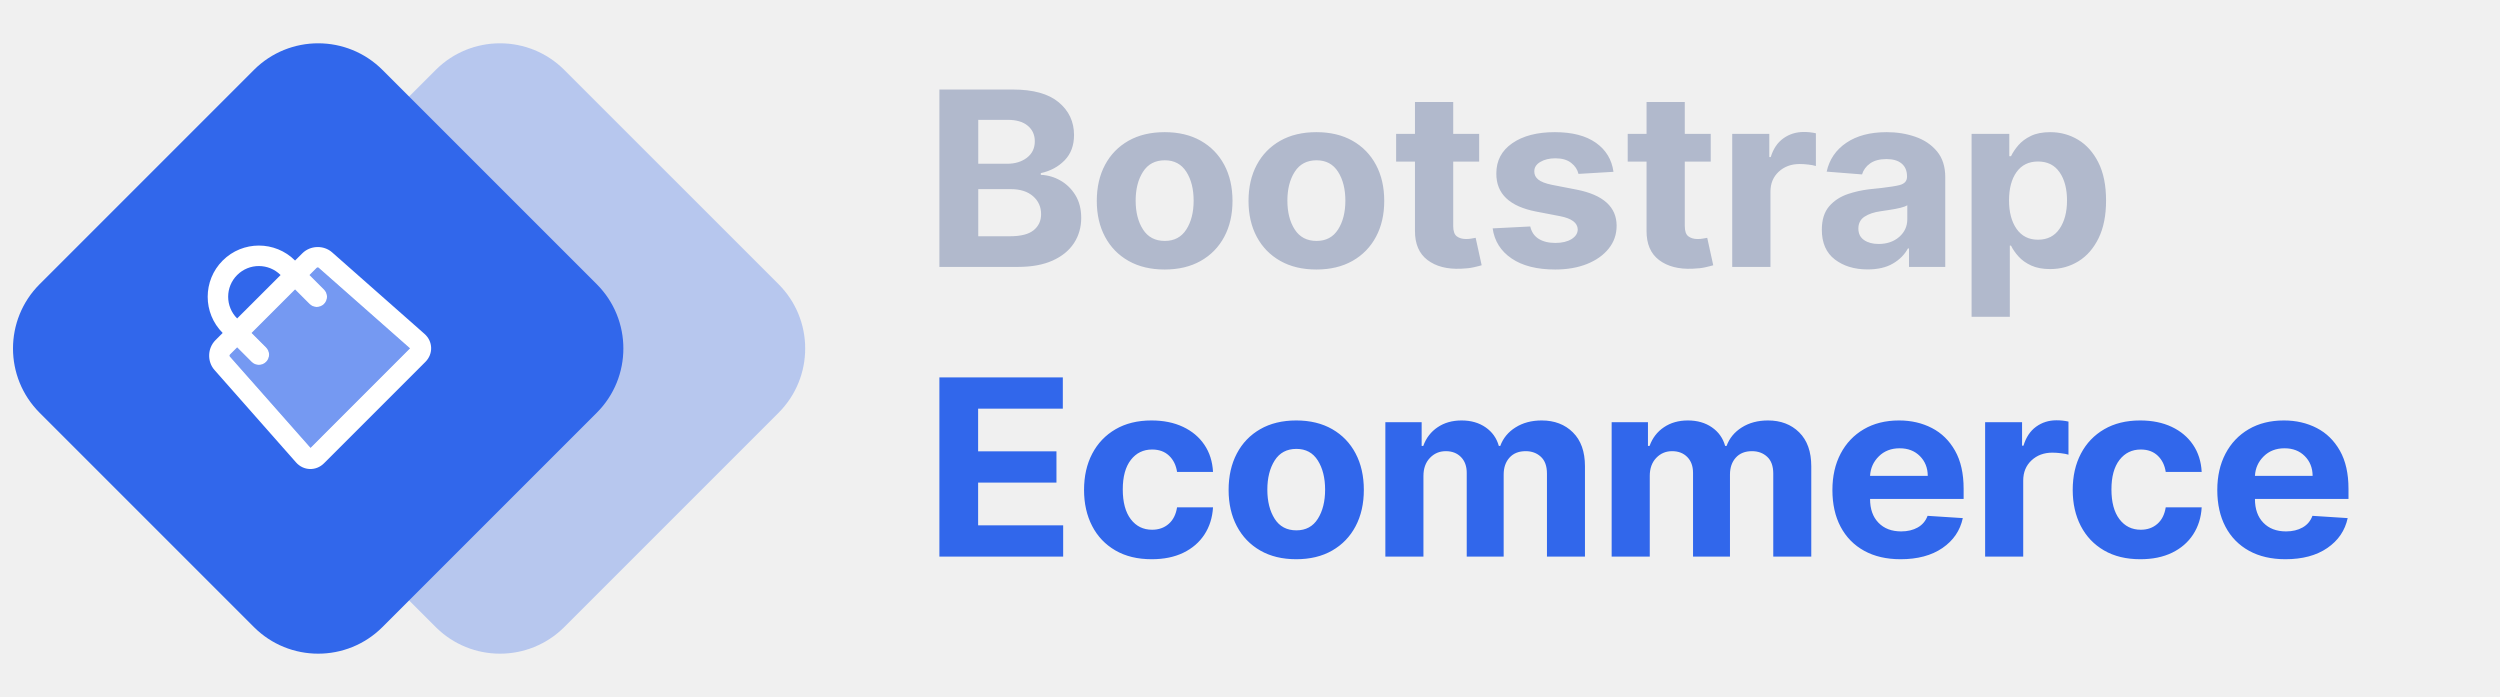
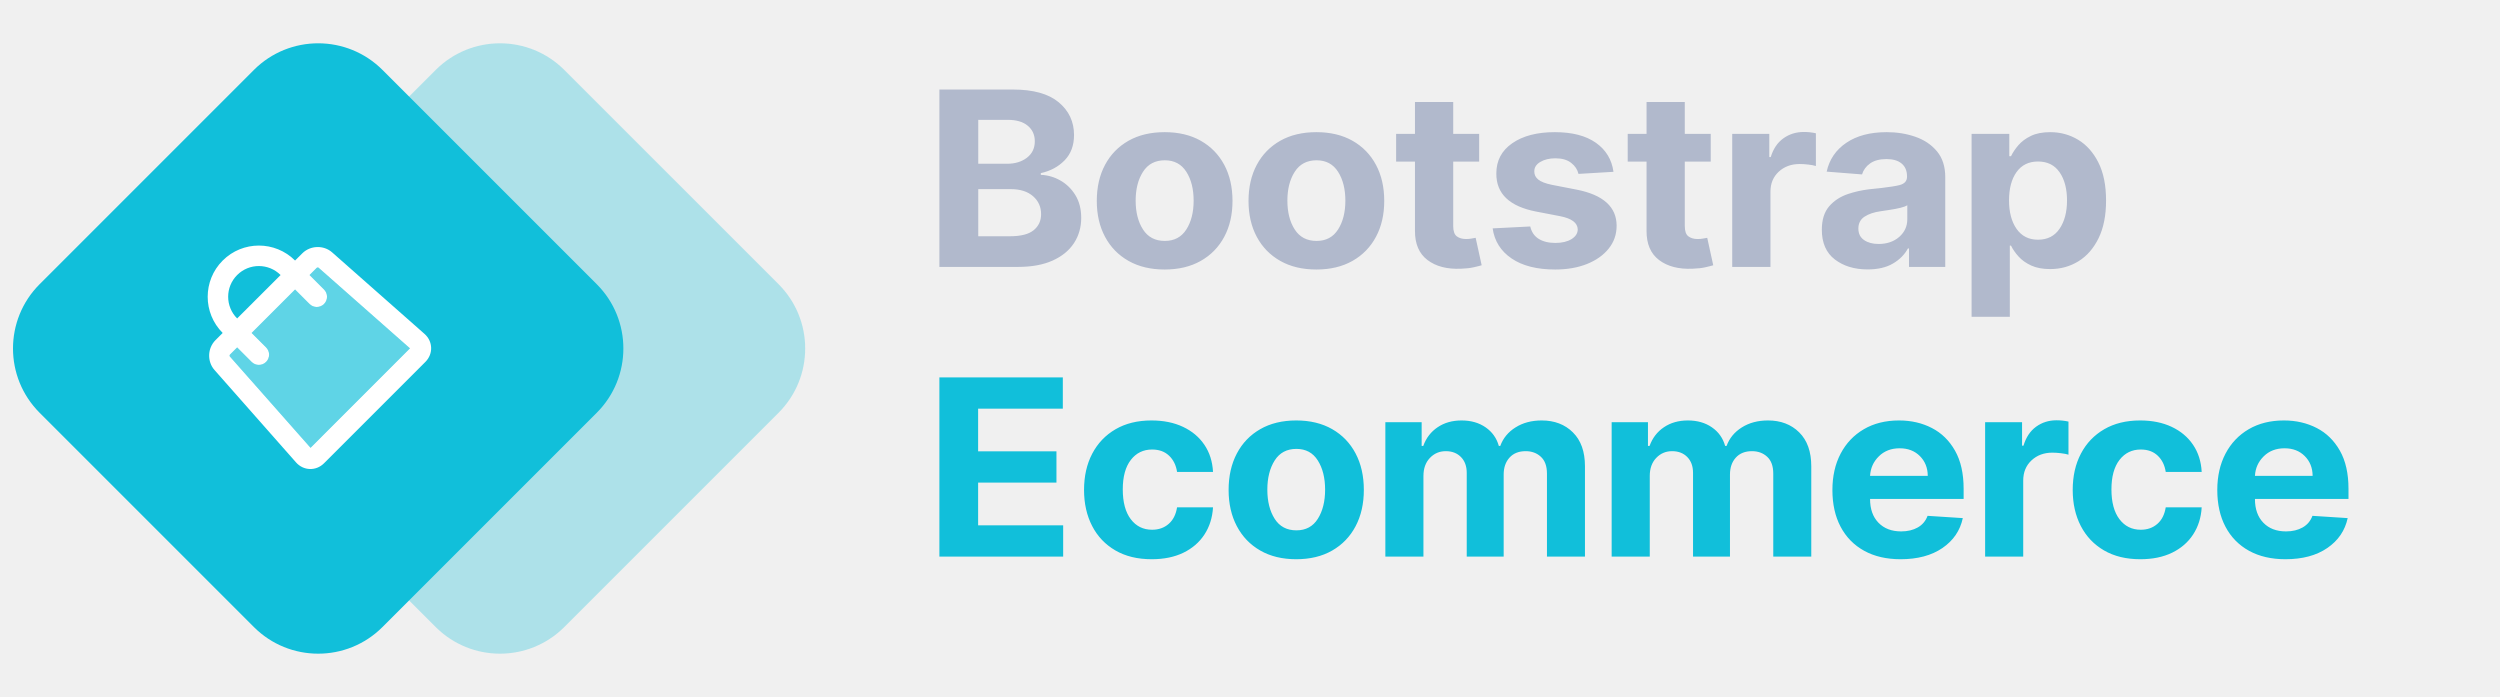
<svg xmlns="http://www.w3.org/2000/svg" width="165px" height="46px" viewBox="0 0 165 46" version="1.1">
  <g id="logo" stroke="none" stroke-width="1" fill="none" fill-rule="evenodd">
    <g id="Group" transform="translate(0, 2)">
-       <g id="2" opacity="0.299" transform="translate(12, 0)" fill="#3167EB">
+       <g id="2" opacity="0.299" transform="translate(12, 0)" fill="#11bfda">
        <path d="M2.615,16.757 L16.757,2.615 C19.101,0.272 22.899,0.272 25.243,2.615 L39.385,16.757 C41.728,19.101 41.728,22.899 39.385,25.243 L25.243,39.385 C22.899,41.728 19.101,41.728 16.757,39.385 L2.615,25.243 C0.272,22.899 0.272,19.101 2.615,16.757 Z" />
      </g>
-       <path d="M2.615,16.757 L16.757,2.615 C19.101,0.272 22.899,0.272 25.243,2.615 L39.385,16.757 C41.728,19.101 41.728,22.899 39.385,25.243 L25.243,39.385 C22.899,41.728 19.101,41.728 16.757,39.385 L2.615,25.243 C0.272,22.899 0.272,19.101 2.615,16.757 Z" id="1" fill="#3167EB" />
+       <path d="M2.615,16.757 L16.757,2.615 C19.101,0.272 22.899,0.272 25.243,2.615 L39.385,16.757 C41.728,19.101 41.728,22.899 39.385,25.243 L25.243,39.385 C22.899,41.728 19.101,41.728 16.757,39.385 L2.615,25.243 C0.272,22.899 0.272,19.101 2.615,16.757 Z" id="1" fill="#11bfda" />
      <g id="Group-2" transform="translate(20, 20.5) rotate(-45) translate(-20, -20.5) translate(14, 13)" fill="#FFFFFF">
        <path d="M2.621,4.73 L1.947,4.73 C1.912,4.73 1.861,4.778 1.859,4.81 L1.362,12.839 L10.643,12.837 L10.141,4.81 C10.139,4.78 10.086,4.73 10.053,4.73 L9.379,4.73 L9.379,6.082 C9.379,6.455 9.076,6.757 8.703,6.757 C8.33,6.757 8.027,6.455 8.027,6.082 L8.027,4.73 L3.973,4.73 L3.973,6.082 C3.973,6.455 3.67,6.757 3.297,6.757 C2.924,6.757 2.621,6.455 2.621,6.082 L2.621,4.73 Z" id="Path" opacity="0.33" />
        <path d="M6,-1.24344979e-14 C7.865,-1.24344979e-14 9.379,1.514 9.379,3.377 L10.053,3.379 C10.8,3.379 11.444,3.983 11.49,4.726 L11.997,12.843 C12.044,13.587 11.478,14.19 10.733,14.19 L1.267,14.19 C0.522,14.19 -0.044,13.586 0.003,12.843 L0.51,4.726 C0.556,3.982 1.199,3.379 1.947,3.379 L2.621,3.379 C2.621,1.513 4.136,-1.24344979e-14 6,-1.24344979e-14 Z M8.027,3.379 C8.027,2.26 7.119,1.351 6,1.351 C4.882,1.351 3.973,2.26 3.973,3.377 L8.027,3.379 Z M2.621,4.73 L1.947,4.73 C1.912,4.73 1.861,4.778 1.859,4.81 L1.362,12.839 L10.643,12.837 L10.141,4.81 C10.139,4.78 10.086,4.73 10.053,4.73 L9.379,4.73 L9.379,6.082 C9.379,6.455 9.076,6.757 8.703,6.757 C8.33,6.757 8.027,6.455 8.027,6.082 L8.027,4.73 L3.973,4.73 L3.973,6.082 C3.973,6.455 3.67,6.757 3.297,6.757 C2.924,6.757 2.621,6.455 2.621,6.082 L2.621,4.73 Z" id="Combined-Shape" />
      </g>
    </g>
    <g id="Group-4" transform="translate(61.94815, 5)" fill-rule="nonzero">
      <path d="M0.052,12.616 L0.052,0.909 L4.91,0.909 C6.249,0.909 7.255,1.19 7.928,1.752 C8.601,2.314 8.938,3.034 8.938,3.91 C8.938,4.6 8.731,5.157 8.316,5.582 C7.901,6.007 7.378,6.288 6.746,6.425 L6.746,6.54 C7.208,6.559 7.642,6.685 8.046,6.917 C8.451,7.15 8.78,7.473 9.033,7.889 C9.286,8.304 9.412,8.802 9.412,9.381 C9.412,10.002 9.253,10.557 8.935,11.044 C8.617,11.532 8.148,11.916 7.528,12.196 C6.908,12.476 6.144,12.616 5.235,12.616 L0.052,12.616 Z M2.617,10.593 L4.708,10.593 C5.427,10.593 5.949,10.459 6.275,10.193 C6.601,9.926 6.764,9.573 6.764,9.135 C6.764,8.651 6.585,8.255 6.228,7.946 C5.87,7.637 5.384,7.483 4.767,7.483 L2.617,7.483 L2.617,10.593 Z M2.617,5.808 L4.519,5.808 C5.044,5.808 5.48,5.676 5.828,5.411 C6.175,5.146 6.349,4.783 6.349,4.322 C6.349,3.899 6.194,3.558 5.884,3.299 C5.574,3.039 5.135,2.91 4.566,2.91 L2.617,2.91 L2.617,5.808 Z M14.918,12.788 C13.998,12.788 13.203,12.598 12.534,12.219 C11.864,11.84 11.348,11.31 10.985,10.63 C10.621,9.95 10.44,9.16 10.44,8.26 C10.44,7.353 10.621,6.56 10.985,5.88 C11.348,5.199 11.864,4.67 12.534,4.29 C13.203,3.911 13.998,3.722 14.918,3.722 C15.838,3.722 16.633,3.911 17.303,4.29 C17.972,4.67 18.489,5.199 18.852,5.88 C19.215,6.56 19.397,7.353 19.397,8.26 C19.397,9.16 19.215,9.95 18.852,10.63 C18.489,11.31 17.972,11.84 17.303,12.219 C16.633,12.598 15.838,12.788 14.918,12.788 Z M14.93,10.901 C15.554,10.901 16.027,10.65 16.349,10.147 C16.671,9.644 16.832,9.009 16.832,8.243 C16.832,7.477 16.671,6.842 16.349,6.337 C16.027,5.832 15.554,5.579 14.93,5.579 C14.294,5.579 13.814,5.832 13.491,6.337 C13.167,6.842 13.005,7.477 13.005,8.243 C13.005,9.009 13.167,9.644 13.491,10.147 C13.814,10.65 14.294,10.901 14.93,10.901 Z M24.933,12.788 C24.013,12.788 23.218,12.598 22.548,12.219 C21.879,11.84 21.362,11.31 20.999,10.63 C20.636,9.95 20.454,9.16 20.454,8.26 C20.454,7.353 20.636,6.56 20.999,5.88 C21.362,5.199 21.879,4.67 22.548,4.29 C23.218,3.911 24.013,3.722 24.933,3.722 C25.853,3.722 26.648,3.911 27.317,4.29 C27.987,4.67 28.503,5.199 28.866,5.88 C29.23,6.56 29.411,7.353 29.411,8.26 C29.411,9.16 29.23,9.95 28.866,10.63 C28.503,11.31 27.987,11.84 27.317,12.219 C26.648,12.598 25.853,12.788 24.933,12.788 Z M24.945,10.901 C25.569,10.901 26.042,10.65 26.363,10.147 C26.685,9.644 26.846,9.009 26.846,8.243 C26.846,7.477 26.685,6.842 26.363,6.337 C26.042,5.832 25.569,5.579 24.945,5.579 C24.309,5.579 23.829,5.832 23.505,6.337 C23.181,6.842 23.019,7.477 23.019,8.243 C23.019,9.009 23.181,9.644 23.505,10.147 C23.829,10.65 24.309,10.901 24.945,10.901 Z M35.676,3.836 L35.676,5.665 L33.964,5.665 L33.964,9.918 C33.964,10.254 34.043,10.48 34.201,10.598 C34.359,10.717 34.564,10.776 34.817,10.776 C34.935,10.776 35.054,10.765 35.172,10.744 L35.445,10.696 L35.445,10.696 L35.842,12.508 L35.614,12.57 C35.525,12.592 35.423,12.616 35.309,12.642 C35.08,12.694 34.801,12.725 34.473,12.736 C33.557,12.775 32.821,12.583 32.267,12.162 C31.712,11.741 31.436,11.1 31.44,10.238 L31.44,5.665 L30.196,5.665 L30.196,3.836 L31.44,3.836 L31.44,1.732 L33.964,1.732 L33.964,3.836 L35.676,3.836 Z M44.541,6.34 L42.231,6.477 C42.168,6.195 42.008,5.953 41.751,5.751 C41.494,5.549 41.147,5.448 40.708,5.448 C40.317,5.448 39.986,5.527 39.716,5.685 C39.445,5.843 39.312,6.054 39.316,6.317 C39.312,6.526 39.398,6.704 39.574,6.848 C39.75,6.993 40.049,7.11 40.471,7.197 L42.118,7.517 C43.868,7.864 44.745,8.657 44.749,9.895 C44.749,10.471 44.574,10.976 44.224,11.41 C43.875,11.845 43.396,12.183 42.788,12.425 C42.179,12.667 41.482,12.788 40.696,12.788 C39.492,12.788 38.532,12.545 37.817,12.059 C37.102,11.573 36.686,10.911 36.567,10.073 L39.049,9.947 C39.128,10.305 39.311,10.576 39.597,10.759 C39.884,10.941 40.252,11.033 40.702,11.033 C41.145,11.033 41.501,10.949 41.772,10.781 C42.042,10.614 42.179,10.4 42.183,10.141 C42.172,9.707 41.782,9.415 41.016,9.267 L39.44,8.964 C37.679,8.624 36.802,7.788 36.81,6.454 C36.806,5.608 37.157,4.941 37.862,4.453 C38.567,3.965 39.502,3.722 40.667,3.722 C41.816,3.722 42.721,3.956 43.383,4.425 C44.045,4.893 44.431,5.532 44.541,6.34 Z M50.96,3.836 L50.96,5.665 L49.248,5.665 L49.248,9.918 C49.248,10.254 49.327,10.48 49.485,10.598 C49.643,10.717 49.848,10.776 50.101,10.776 C50.219,10.776 50.338,10.765 50.456,10.744 L50.729,10.696 L50.729,10.696 L51.126,12.508 L50.898,12.57 C50.809,12.592 50.707,12.616 50.592,12.642 C50.363,12.694 50.085,12.725 49.757,12.736 C48.841,12.775 48.105,12.583 47.55,12.162 C46.995,11.741 46.72,11.1 46.724,10.238 L46.724,5.665 L45.48,5.665 L45.48,3.836 L46.724,3.836 L46.724,1.732 L49.248,1.732 L49.248,3.836 L50.96,3.836 Z M52.378,12.616 L52.378,3.836 L54.825,3.836 L54.825,5.368 L54.92,5.368 C55.086,4.823 55.364,4.41 55.755,4.13 C56.146,3.85 56.596,3.71 57.106,3.71 C57.386,3.71 57.651,3.739 57.9,3.796 L57.9,5.957 C57.781,5.919 57.617,5.887 57.408,5.862 C57.199,5.838 57.007,5.825 56.833,5.825 C56.276,5.825 55.815,5.994 55.45,6.331 C55.085,6.668 54.902,7.108 54.902,7.649 L54.902,12.616 L52.378,12.616 Z M61.315,12.782 C60.446,12.782 59.725,12.563 59.152,12.125 C58.58,11.687 58.293,11.033 58.293,10.164 C58.293,9.509 58.453,8.994 58.773,8.621 C59.093,8.247 59.513,7.974 60.032,7.8 C60.447,7.662 60.889,7.561 61.356,7.499 L62.205,7.409 C62.741,7.348 63.142,7.285 63.406,7.22 C63.745,7.136 63.915,6.953 63.915,6.671 L63.915,6.637 C63.915,6.275 63.798,5.995 63.563,5.797 C63.328,5.598 62.995,5.499 62.565,5.499 C62.11,5.499 61.749,5.595 61.48,5.785 C61.212,5.976 61.034,6.218 60.947,6.511 L58.613,6.328 C58.787,5.528 59.218,4.893 59.908,4.425 C60.597,3.956 61.486,3.722 62.576,3.722 C63.252,3.722 63.884,3.824 64.472,4.03 C65.061,4.236 65.536,4.557 65.897,4.994 C66.258,5.43 66.439,5.997 66.439,6.694 L66.439,12.616 L64.046,12.616 L64.046,11.399 L63.975,11.399 C63.753,11.807 63.423,12.139 62.982,12.396 C62.542,12.654 61.986,12.782 61.315,12.782 Z M62.037,11.102 C62.59,11.102 63.044,10.946 63.4,10.636 C63.755,10.325 63.933,9.939 63.933,9.478 L63.933,8.546 C63.834,8.611 63.681,8.668 63.474,8.718 C63.267,8.767 63.045,8.81 62.81,8.846 L62.18,8.941 L62.18,8.941 C61.737,9.002 61.381,9.122 61.11,9.301 C60.84,9.48 60.704,9.741 60.704,10.084 C60.704,10.419 60.83,10.673 61.081,10.844 C61.331,11.016 61.65,11.102 62.037,11.102 Z M73.367,3.722 C74.034,3.722 74.647,3.888 75.204,4.222 C75.76,4.555 76.208,5.056 76.545,5.725 C76.883,6.394 77.052,7.231 77.052,8.238 C77.052,9.217 76.888,10.043 76.56,10.716 C76.232,11.388 75.79,11.897 75.233,12.242 C74.676,12.587 74.052,12.759 73.361,12.759 C72.871,12.759 72.456,12.681 72.114,12.525 C71.772,12.369 71.494,12.171 71.279,11.933 C71.064,11.695 70.897,11.454 70.778,11.21 L70.701,11.21 L70.701,15.909 L68.177,15.909 L68.177,3.836 L70.666,3.836 L70.666,5.311 L70.778,5.311 C70.893,5.071 71.055,4.829 71.264,4.585 C71.473,4.341 71.75,4.136 72.093,3.97 C72.437,3.804 72.861,3.722 73.367,3.722 Z M72.561,5.659 C71.949,5.659 71.477,5.891 71.145,6.354 C70.814,6.817 70.648,7.441 70.648,8.226 C70.648,9.007 70.815,9.635 71.148,10.11 C71.482,10.584 71.953,10.821 72.561,10.821 C73.181,10.821 73.655,10.58 73.983,10.098 C74.311,9.616 74.475,8.992 74.475,8.226 C74.475,7.464 74.312,6.846 73.986,6.371 C73.66,5.897 73.185,5.659 72.561,5.659 Z" id="Bootstrap" fill="#B1B9CC" />
-       <path d="M0.052,31.736 L0.052,19.909 L8.198,19.909 L8.198,21.971 L2.608,21.971 L2.608,24.789 L7.778,24.789 L7.778,26.85 L2.608,26.85 L2.608,29.674 L8.221,29.674 L8.221,31.736 L0.052,31.736 Z M14.062,31.909 C13.133,31.909 12.335,31.716 11.668,31.329 C11.001,30.942 10.489,30.404 10.133,29.715 C9.777,29.026 9.599,28.232 9.599,27.335 C9.599,26.427 9.779,25.629 10.139,24.942 C10.499,24.255 11.012,23.718 11.677,23.331 C12.342,22.944 13.133,22.75 14.05,22.75 C14.841,22.75 15.534,22.891 16.13,23.172 C16.727,23.453 17.197,23.847 17.541,24.356 C17.885,24.864 18.075,25.461 18.111,26.146 L15.738,26.146 C15.671,25.703 15.495,25.346 15.21,25.075 C14.924,24.803 14.551,24.668 14.091,24.668 C13.509,24.668 13.04,24.897 12.686,25.355 C12.332,25.813 12.155,26.462 12.155,27.301 C12.155,28.148 12.331,28.803 12.683,29.267 C13.035,29.731 13.505,29.963 14.091,29.963 C14.524,29.963 14.888,29.835 15.183,29.579 C15.478,29.323 15.663,28.958 15.738,28.485 L18.111,28.485 C18.071,29.162 17.883,29.759 17.547,30.275 C17.211,30.791 16.747,31.192 16.157,31.479 C15.567,31.766 14.868,31.909 14.062,31.909 Z M23.603,31.909 C22.686,31.909 21.894,31.718 21.227,31.334 C20.56,30.951 20.046,30.416 19.684,29.729 C19.321,29.042 19.14,28.244 19.14,27.335 C19.14,26.419 19.321,25.617 19.684,24.93 C20.046,24.243 20.56,23.708 21.227,23.325 C21.894,22.942 22.686,22.75 23.603,22.75 C24.52,22.75 25.312,22.942 25.979,23.325 C26.646,23.708 27.16,24.243 27.522,24.93 C27.884,25.617 28.065,26.419 28.065,27.335 C28.065,28.244 27.884,29.042 27.522,29.729 C27.16,30.416 26.646,30.951 25.979,31.334 C25.312,31.718 24.52,31.909 23.603,31.909 Z M23.615,30.003 C24.236,30.003 24.708,29.749 25.028,29.241 C25.349,28.733 25.509,28.092 25.509,27.318 C25.509,26.544 25.349,25.902 25.028,25.392 C24.708,24.882 24.236,24.627 23.615,24.627 C22.981,24.627 22.503,24.882 22.18,25.392 C21.858,25.902 21.696,26.544 21.696,27.318 C21.696,28.092 21.858,28.733 22.18,29.241 C22.503,29.749 22.981,30.003 23.615,30.003 Z M29.485,31.736 L29.485,22.866 L31.881,22.866 L31.881,24.431 L31.987,24.431 C32.176,23.907 32.492,23.496 32.935,23.198 C33.377,22.899 33.904,22.75 34.514,22.75 C35.135,22.75 35.665,22.901 36.101,23.204 C36.538,23.506 36.829,23.915 36.975,24.431 L37.07,24.431 C37.254,23.923 37.59,23.515 38.076,23.209 C38.562,22.903 39.137,22.75 39.802,22.75 C40.648,22.75 41.336,23.013 41.865,23.539 C42.395,24.064 42.659,24.808 42.659,25.77 L42.659,31.736 L40.151,31.736 L40.151,26.256 C40.151,25.763 40.017,25.393 39.749,25.147 C39.482,24.9 39.147,24.777 38.746,24.777 C38.289,24.777 37.933,24.92 37.677,25.205 C37.422,25.489 37.294,25.861 37.294,26.319 L37.294,31.736 L34.856,31.736 L34.856,26.204 C34.856,25.769 34.729,25.422 34.475,25.164 C34.221,24.906 33.888,24.777 33.475,24.777 C33.058,24.777 32.707,24.926 32.424,25.225 C32.141,25.523 31.999,25.919 31.999,26.411 L31.999,31.736 L29.485,31.736 Z M44.421,31.736 L44.421,22.866 L46.817,22.866 L46.817,24.431 L46.924,24.431 C47.113,23.907 47.428,23.496 47.871,23.198 C48.314,22.899 48.84,22.75 49.45,22.75 C50.072,22.75 50.601,22.901 51.038,23.204 C51.475,23.506 51.766,23.915 51.911,24.431 L52.006,24.431 C52.191,23.923 52.526,23.515 53.012,23.209 C53.498,22.903 54.074,22.75 54.739,22.75 C55.585,22.75 56.273,23.013 56.802,23.539 C57.331,24.064 57.596,24.808 57.596,25.77 L57.596,31.736 L55.087,31.736 L55.087,26.256 C55.087,25.763 54.953,25.393 54.686,25.147 C54.418,24.9 54.084,24.777 53.682,24.777 C53.226,24.777 52.87,24.92 52.614,25.205 C52.358,25.489 52.23,25.861 52.23,26.319 L52.23,31.736 L49.792,31.736 L49.792,26.204 C49.792,25.769 49.665,25.422 49.412,25.164 C49.158,24.906 48.824,24.777 48.411,24.777 C47.994,24.777 47.644,24.926 47.361,25.225 C47.077,25.523 46.936,25.919 46.936,26.411 L46.936,31.736 L44.421,31.736 Z M63.489,31.909 C62.561,31.909 61.76,31.723 61.087,31.352 C60.414,30.98 59.896,30.453 59.534,29.77 C59.172,29.086 58.991,28.277 58.991,27.341 C58.991,26.429 59.172,25.628 59.534,24.939 C59.896,24.25 60.407,23.713 61.066,23.328 C61.725,22.943 62.5,22.75 63.389,22.75 C64.188,22.75 64.909,22.916 65.552,23.247 C66.196,23.578 66.706,24.078 67.084,24.745 C67.462,25.413 67.651,26.25 67.651,27.255 L67.651,27.93 L61.476,27.93 C61.476,28.598 61.661,29.12 62.031,29.501 C62.401,29.882 62.901,30.073 63.531,30.073 C63.952,30.073 64.316,29.986 64.623,29.813 C64.929,29.64 65.146,29.384 65.272,29.045 L67.597,29.195 C67.42,30.019 66.972,30.677 66.252,31.17 C65.532,31.663 64.611,31.909 63.489,31.909 Z M61.476,26.406 L65.284,26.406 C65.28,25.878 65.107,25.443 64.764,25.101 C64.422,24.758 63.977,24.587 63.43,24.587 C62.871,24.587 62.413,24.764 62.055,25.118 C61.697,25.472 61.504,25.901 61.476,26.406 Z M69.07,31.736 L69.07,22.866 L71.508,22.866 L71.508,24.413 L71.602,24.413 C71.767,23.863 72.045,23.446 72.434,23.163 C72.824,22.88 73.273,22.739 73.78,22.739 C74.06,22.739 74.323,22.768 74.571,22.825 L74.571,25.008 C74.453,24.97 74.29,24.938 74.081,24.913 C73.873,24.888 73.682,24.875 73.509,24.875 C72.954,24.875 72.494,25.046 72.13,25.386 C71.766,25.727 71.584,26.171 71.584,26.718 L71.584,31.736 L69.07,31.736 Z M79.314,31.909 C78.385,31.909 77.587,31.716 76.92,31.329 C76.253,30.942 75.742,30.404 75.385,29.715 C75.029,29.026 74.851,28.232 74.851,27.335 C74.851,26.427 75.031,25.629 75.391,24.942 C75.751,24.255 76.264,23.718 76.929,23.331 C77.594,22.944 78.385,22.75 79.302,22.75 C80.093,22.75 80.786,22.891 81.383,23.172 C81.979,23.453 82.449,23.847 82.793,24.356 C83.138,24.864 83.328,25.461 83.363,26.146 L80.99,26.146 C80.923,25.703 80.747,25.346 80.462,25.075 C80.176,24.803 79.804,24.668 79.343,24.668 C78.761,24.668 78.293,24.897 77.938,25.355 C77.584,25.813 77.407,26.462 77.407,27.301 C77.407,28.148 77.583,28.803 77.935,29.267 C78.288,29.731 78.757,29.963 79.343,29.963 C79.776,29.963 80.14,29.835 80.435,29.579 C80.73,29.323 80.915,28.958 80.99,28.485 L83.363,28.485 C83.324,29.162 83.136,29.759 82.799,30.275 C82.463,30.791 81.999,31.192 81.409,31.479 C80.819,31.766 80.12,31.909 79.314,31.909 Z M88.79,22.75 C89.589,22.75 90.31,22.916 90.953,23.247 C91.597,23.578 92.107,24.078 92.485,24.745 C92.863,25.413 93.052,26.25 93.052,27.255 L93.052,27.93 L86.878,27.93 C86.878,28.598 87.063,29.12 87.433,29.501 C87.802,29.882 88.302,30.073 88.932,30.073 C89.353,30.073 89.717,29.986 90.024,29.813 C90.331,29.64 90.547,29.384 90.673,29.045 L92.999,29.195 C92.822,30.019 92.373,30.677 91.653,31.17 C90.933,31.663 90.012,31.909 88.89,31.909 C87.962,31.909 87.161,31.723 86.488,31.352 C85.815,30.98 85.298,30.453 84.936,29.77 C84.574,29.086 84.393,28.277 84.393,27.341 C84.393,26.429 84.574,25.628 84.936,24.939 C85.298,24.25 85.808,23.713 86.467,23.328 C87.127,22.943 87.901,22.75 88.79,22.75 Z M88.831,24.587 C88.273,24.587 87.814,24.764 87.456,25.118 C87.098,25.472 86.905,25.901 86.878,26.406 L86.878,26.406 L90.685,26.406 C90.681,25.878 90.508,25.443 90.165,25.101 C89.823,24.758 89.378,24.587 88.831,24.587 Z" id="Ecommerce" fill="#3167EB" />
+       <path d="M0.052,31.736 L0.052,19.909 L8.198,19.909 L8.198,21.971 L2.608,21.971 L2.608,24.789 L7.778,24.789 L7.778,26.85 L2.608,26.85 L2.608,29.674 L8.221,29.674 L8.221,31.736 L0.052,31.736 Z M14.062,31.909 C13.133,31.909 12.335,31.716 11.668,31.329 C11.001,30.942 10.489,30.404 10.133,29.715 C9.777,29.026 9.599,28.232 9.599,27.335 C9.599,26.427 9.779,25.629 10.139,24.942 C10.499,24.255 11.012,23.718 11.677,23.331 C12.342,22.944 13.133,22.75 14.05,22.75 C14.841,22.75 15.534,22.891 16.13,23.172 C16.727,23.453 17.197,23.847 17.541,24.356 C17.885,24.864 18.075,25.461 18.111,26.146 L15.738,26.146 C15.671,25.703 15.495,25.346 15.21,25.075 C14.924,24.803 14.551,24.668 14.091,24.668 C13.509,24.668 13.04,24.897 12.686,25.355 C12.332,25.813 12.155,26.462 12.155,27.301 C12.155,28.148 12.331,28.803 12.683,29.267 C13.035,29.731 13.505,29.963 14.091,29.963 C14.524,29.963 14.888,29.835 15.183,29.579 C15.478,29.323 15.663,28.958 15.738,28.485 L18.111,28.485 C18.071,29.162 17.883,29.759 17.547,30.275 C17.211,30.791 16.747,31.192 16.157,31.479 C15.567,31.766 14.868,31.909 14.062,31.909 Z M23.603,31.909 C22.686,31.909 21.894,31.718 21.227,31.334 C20.56,30.951 20.046,30.416 19.684,29.729 C19.321,29.042 19.14,28.244 19.14,27.335 C19.14,26.419 19.321,25.617 19.684,24.93 C20.046,24.243 20.56,23.708 21.227,23.325 C21.894,22.942 22.686,22.75 23.603,22.75 C24.52,22.75 25.312,22.942 25.979,23.325 C26.646,23.708 27.16,24.243 27.522,24.93 C27.884,25.617 28.065,26.419 28.065,27.335 C28.065,28.244 27.884,29.042 27.522,29.729 C27.16,30.416 26.646,30.951 25.979,31.334 C25.312,31.718 24.52,31.909 23.603,31.909 Z M23.615,30.003 C24.236,30.003 24.708,29.749 25.028,29.241 C25.349,28.733 25.509,28.092 25.509,27.318 C25.509,26.544 25.349,25.902 25.028,25.392 C24.708,24.882 24.236,24.627 23.615,24.627 C22.981,24.627 22.503,24.882 22.18,25.392 C21.858,25.902 21.696,26.544 21.696,27.318 C21.696,28.092 21.858,28.733 22.18,29.241 C22.503,29.749 22.981,30.003 23.615,30.003 Z M29.485,31.736 L29.485,22.866 L31.881,22.866 L31.881,24.431 L31.987,24.431 C32.176,23.907 32.492,23.496 32.935,23.198 C33.377,22.899 33.904,22.75 34.514,22.75 C35.135,22.75 35.665,22.901 36.101,23.204 C36.538,23.506 36.829,23.915 36.975,24.431 L37.07,24.431 C37.254,23.923 37.59,23.515 38.076,23.209 C38.562,22.903 39.137,22.75 39.802,22.75 C40.648,22.75 41.336,23.013 41.865,23.539 C42.395,24.064 42.659,24.808 42.659,25.77 L42.659,31.736 L40.151,31.736 L40.151,26.256 C40.151,25.763 40.017,25.393 39.749,25.147 C39.482,24.9 39.147,24.777 38.746,24.777 C38.289,24.777 37.933,24.92 37.677,25.205 C37.422,25.489 37.294,25.861 37.294,26.319 L37.294,31.736 L34.856,31.736 L34.856,26.204 C34.856,25.769 34.729,25.422 34.475,25.164 C34.221,24.906 33.888,24.777 33.475,24.777 C33.058,24.777 32.707,24.926 32.424,25.225 C32.141,25.523 31.999,25.919 31.999,26.411 L31.999,31.736 L29.485,31.736 Z M44.421,31.736 L44.421,22.866 L46.817,22.866 L46.817,24.431 L46.924,24.431 C47.113,23.907 47.428,23.496 47.871,23.198 C48.314,22.899 48.84,22.75 49.45,22.75 C50.072,22.75 50.601,22.901 51.038,23.204 C51.475,23.506 51.766,23.915 51.911,24.431 L52.006,24.431 C52.191,23.923 52.526,23.515 53.012,23.209 C53.498,22.903 54.074,22.75 54.739,22.75 C55.585,22.75 56.273,23.013 56.802,23.539 C57.331,24.064 57.596,24.808 57.596,25.77 L57.596,31.736 L55.087,31.736 L55.087,26.256 C55.087,25.763 54.953,25.393 54.686,25.147 C54.418,24.9 54.084,24.777 53.682,24.777 C53.226,24.777 52.87,24.92 52.614,25.205 C52.358,25.489 52.23,25.861 52.23,26.319 L52.23,31.736 L49.792,31.736 L49.792,26.204 C49.792,25.769 49.665,25.422 49.412,25.164 C49.158,24.906 48.824,24.777 48.411,24.777 C47.994,24.777 47.644,24.926 47.361,25.225 C47.077,25.523 46.936,25.919 46.936,26.411 L46.936,31.736 L44.421,31.736 Z M63.489,31.909 C62.561,31.909 61.76,31.723 61.087,31.352 C60.414,30.98 59.896,30.453 59.534,29.77 C59.172,29.086 58.991,28.277 58.991,27.341 C58.991,26.429 59.172,25.628 59.534,24.939 C59.896,24.25 60.407,23.713 61.066,23.328 C61.725,22.943 62.5,22.75 63.389,22.75 C64.188,22.75 64.909,22.916 65.552,23.247 C66.196,23.578 66.706,24.078 67.084,24.745 C67.462,25.413 67.651,26.25 67.651,27.255 L67.651,27.93 L61.476,27.93 C61.476,28.598 61.661,29.12 62.031,29.501 C62.401,29.882 62.901,30.073 63.531,30.073 C63.952,30.073 64.316,29.986 64.623,29.813 C64.929,29.64 65.146,29.384 65.272,29.045 L67.597,29.195 C67.42,30.019 66.972,30.677 66.252,31.17 C65.532,31.663 64.611,31.909 63.489,31.909 Z M61.476,26.406 L65.284,26.406 C65.28,25.878 65.107,25.443 64.764,25.101 C64.422,24.758 63.977,24.587 63.43,24.587 C62.871,24.587 62.413,24.764 62.055,25.118 C61.697,25.472 61.504,25.901 61.476,26.406 Z M69.07,31.736 L69.07,22.866 L71.508,22.866 L71.508,24.413 L71.602,24.413 C71.767,23.863 72.045,23.446 72.434,23.163 C72.824,22.88 73.273,22.739 73.78,22.739 C74.06,22.739 74.323,22.768 74.571,22.825 L74.571,25.008 C74.453,24.97 74.29,24.938 74.081,24.913 C73.873,24.888 73.682,24.875 73.509,24.875 C72.954,24.875 72.494,25.046 72.13,25.386 C71.766,25.727 71.584,26.171 71.584,26.718 L71.584,31.736 L69.07,31.736 Z M79.314,31.909 C78.385,31.909 77.587,31.716 76.92,31.329 C76.253,30.942 75.742,30.404 75.385,29.715 C75.029,29.026 74.851,28.232 74.851,27.335 C74.851,26.427 75.031,25.629 75.391,24.942 C75.751,24.255 76.264,23.718 76.929,23.331 C77.594,22.944 78.385,22.75 79.302,22.75 C80.093,22.75 80.786,22.891 81.383,23.172 C81.979,23.453 82.449,23.847 82.793,24.356 C83.138,24.864 83.328,25.461 83.363,26.146 L80.99,26.146 C80.923,25.703 80.747,25.346 80.462,25.075 C80.176,24.803 79.804,24.668 79.343,24.668 C78.761,24.668 78.293,24.897 77.938,25.355 C77.584,25.813 77.407,26.462 77.407,27.301 C77.407,28.148 77.583,28.803 77.935,29.267 C78.288,29.731 78.757,29.963 79.343,29.963 C79.776,29.963 80.14,29.835 80.435,29.579 C80.73,29.323 80.915,28.958 80.99,28.485 L83.363,28.485 C83.324,29.162 83.136,29.759 82.799,30.275 C82.463,30.791 81.999,31.192 81.409,31.479 C80.819,31.766 80.12,31.909 79.314,31.909 Z M88.79,22.75 C89.589,22.75 90.31,22.916 90.953,23.247 C91.597,23.578 92.107,24.078 92.485,24.745 C92.863,25.413 93.052,26.25 93.052,27.255 L93.052,27.93 L86.878,27.93 C86.878,28.598 87.063,29.12 87.433,29.501 C87.802,29.882 88.302,30.073 88.932,30.073 C89.353,30.073 89.717,29.986 90.024,29.813 C90.331,29.64 90.547,29.384 90.673,29.045 L92.999,29.195 C92.822,30.019 92.373,30.677 91.653,31.17 C90.933,31.663 90.012,31.909 88.89,31.909 C87.962,31.909 87.161,31.723 86.488,31.352 C85.815,30.98 85.298,30.453 84.936,29.77 C84.574,29.086 84.393,28.277 84.393,27.341 C84.393,26.429 84.574,25.628 84.936,24.939 C85.298,24.25 85.808,23.713 86.467,23.328 C87.127,22.943 87.901,22.75 88.79,22.75 Z M88.831,24.587 C88.273,24.587 87.814,24.764 87.456,25.118 C87.098,25.472 86.905,25.901 86.878,26.406 L86.878,26.406 L90.685,26.406 C90.681,25.878 90.508,25.443 90.165,25.101 C89.823,24.758 89.378,24.587 88.831,24.587 Z" id="Ecommerce" fill="#11bfda" />
    </g>
  </g>
</svg>
